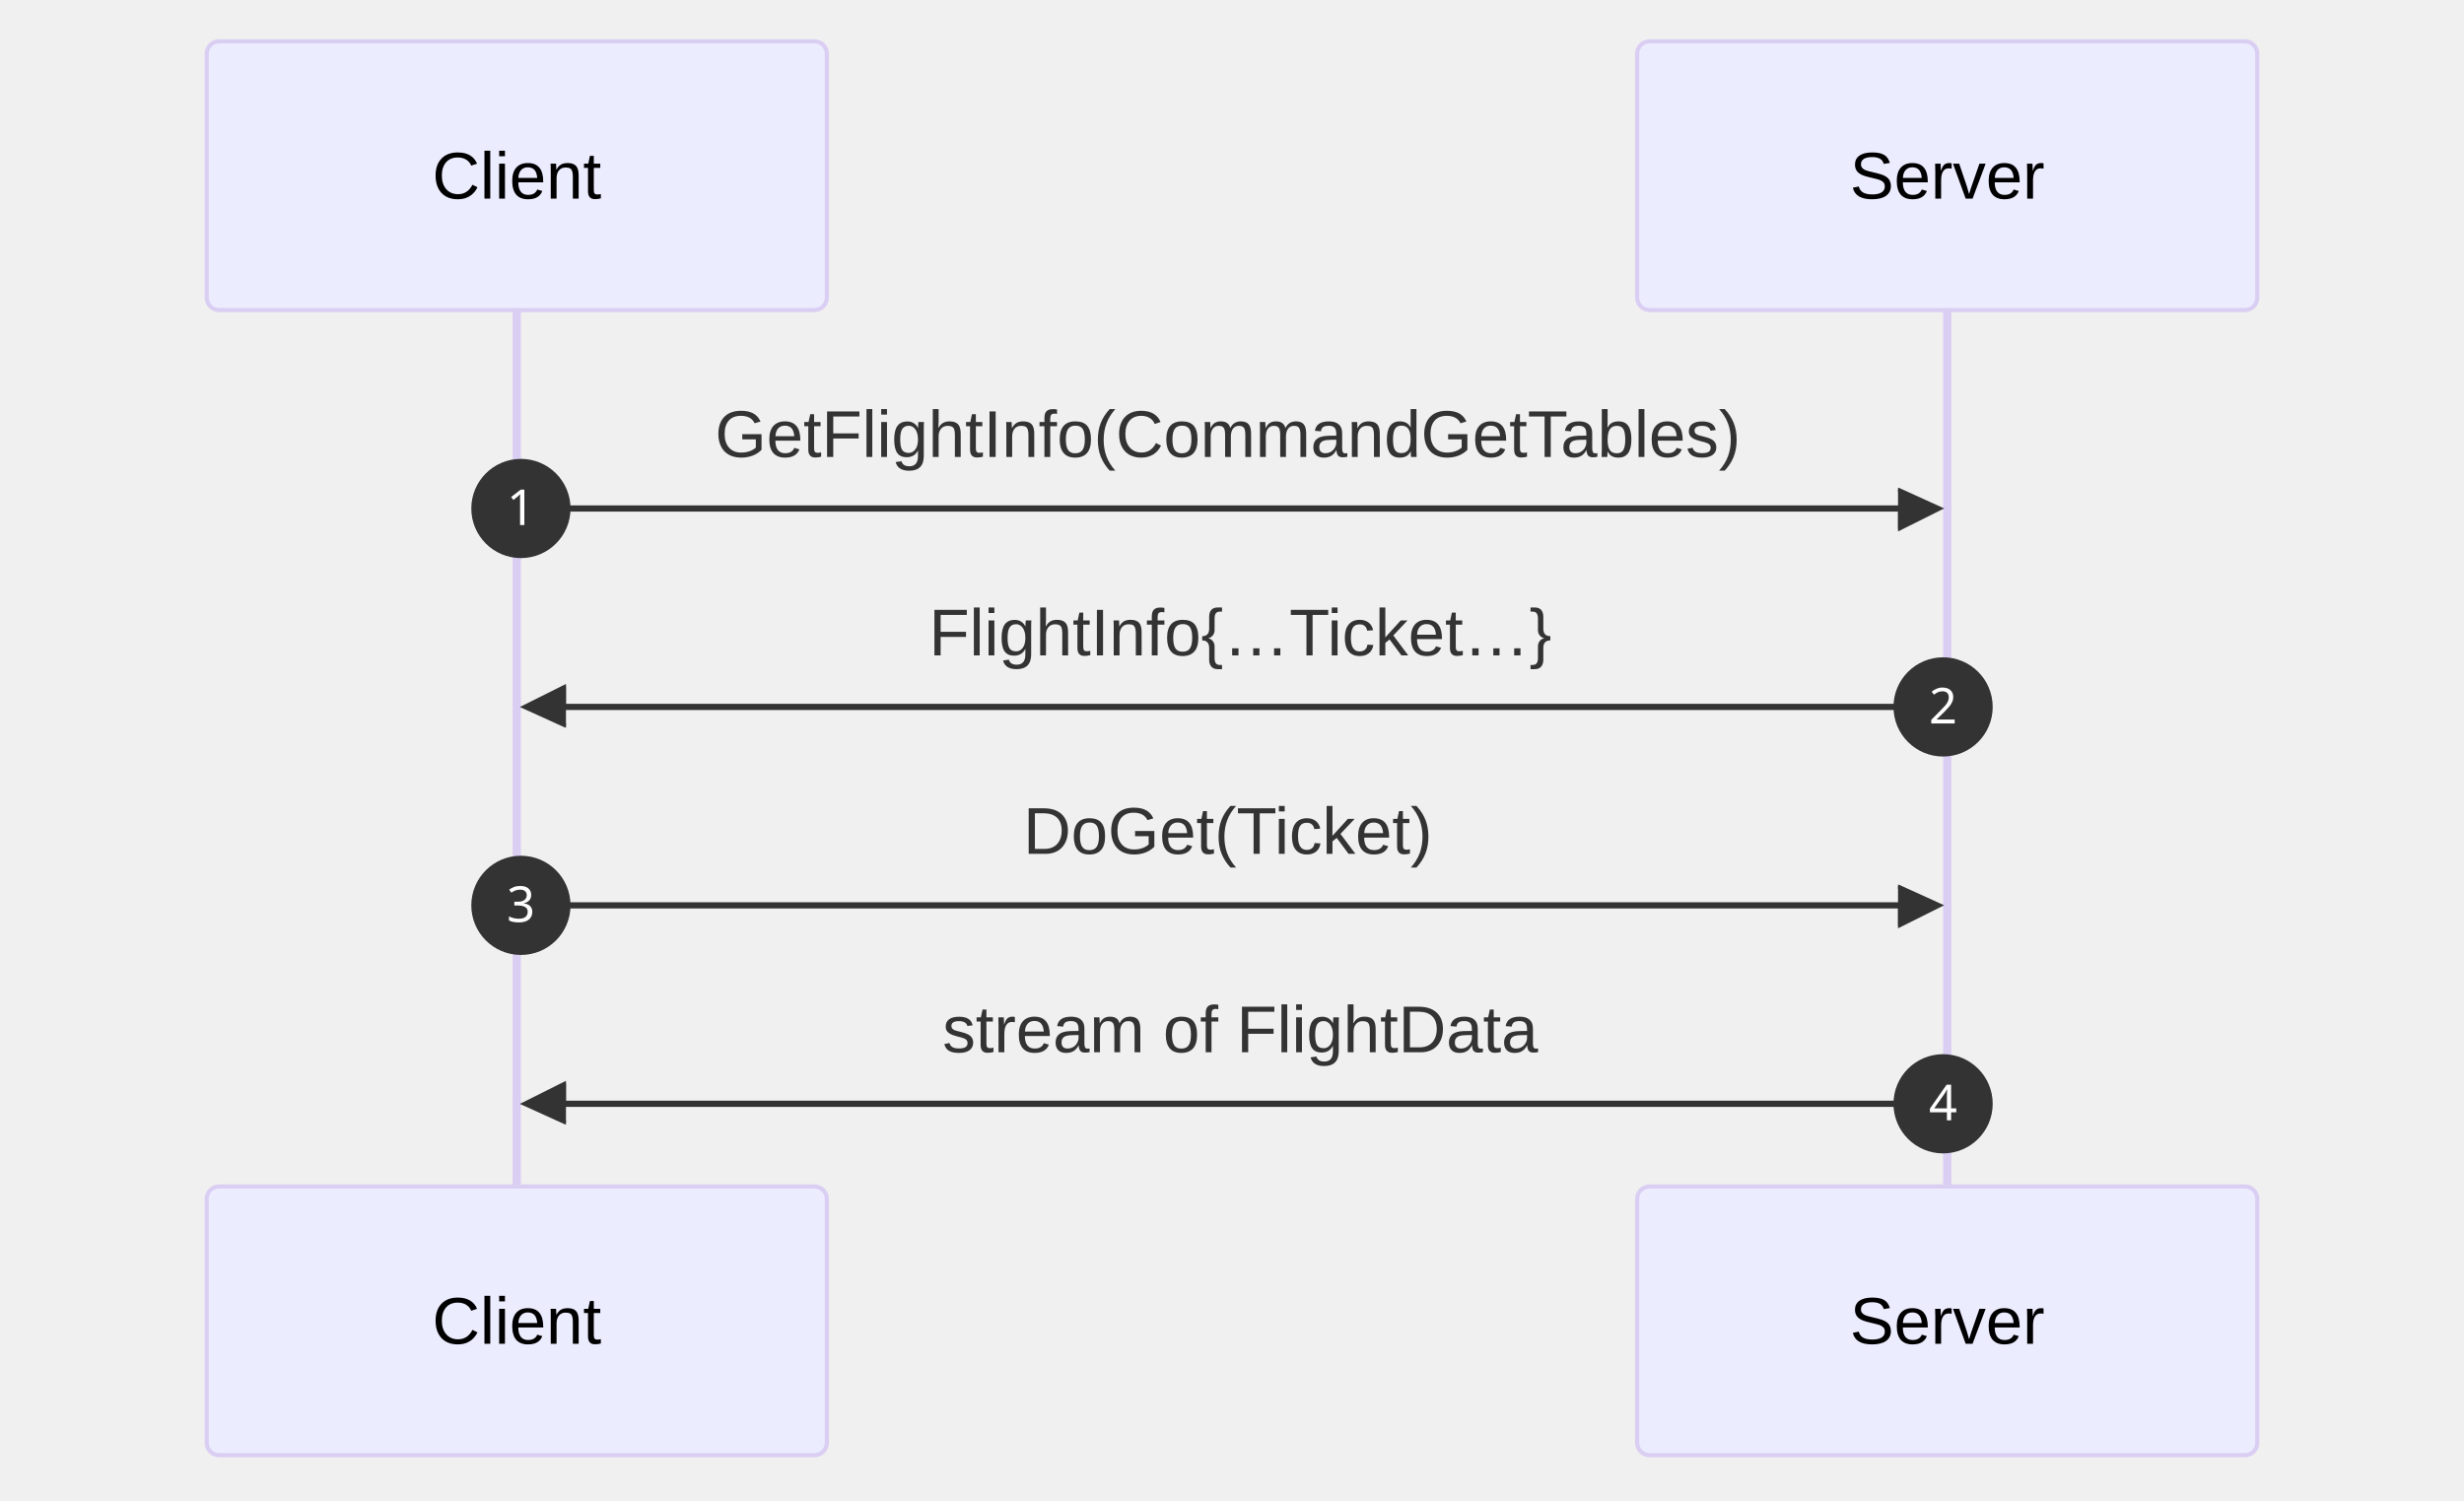
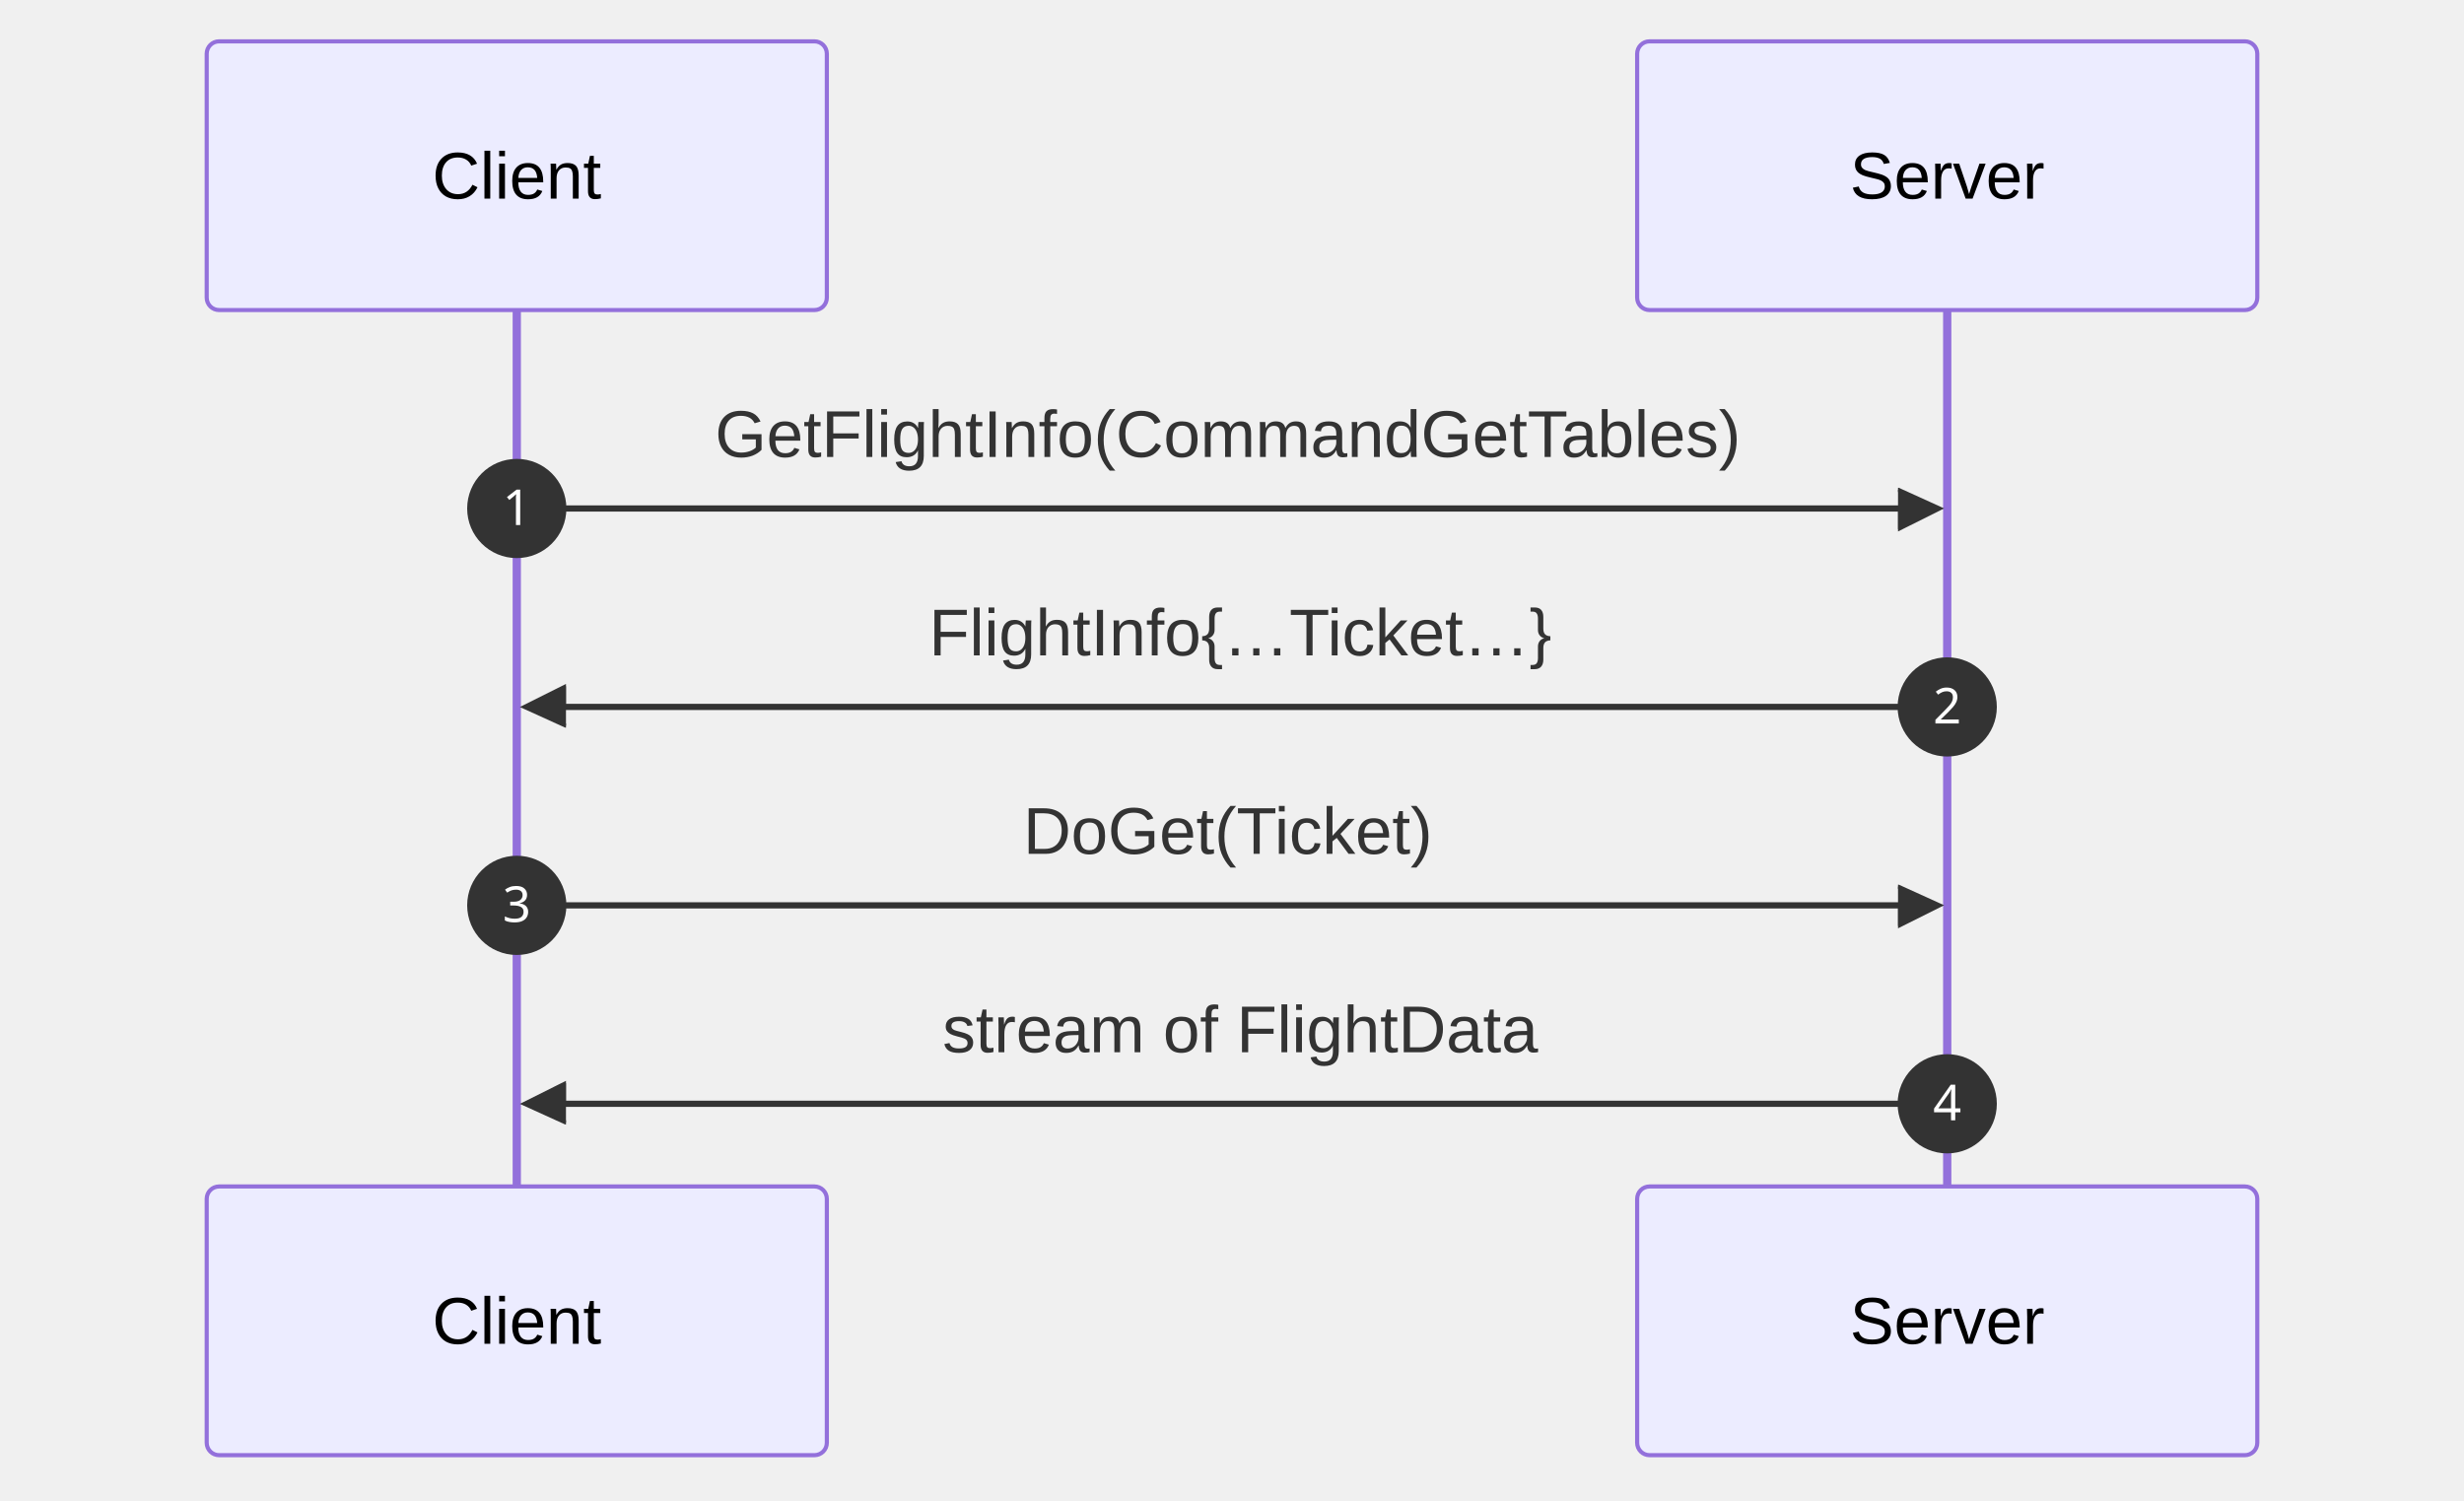
<svg xmlns="http://www.w3.org/2000/svg" id="my-svg" width="100%" style="max-width: 596px; background-color: white;" viewBox="-50 -10 596 363" role="graphics-document document" aria-roledescription="sequence">
  <g>
    <rect x="346" y="277" fill="#eaeaea" stroke="#666" width="150" height="65" name="Server" rx="3" ry="3" class="actor actor-bottom" />
    <text x="421" y="309.5" dominant-baseline="central" alignment-baseline="central" class="actor actor-box" style="text-anchor: middle; font-size: 16px; font-weight: 400;">
      <tspan x="421" dy="0">Server</tspan>
    </text>
  </g>
  <g>
    <rect x="0" y="277" fill="#eaeaea" stroke="#666" width="150" height="65" name="Client" rx="3" ry="3" class="actor actor-bottom" />
    <text x="75" y="309.5" dominant-baseline="central" alignment-baseline="central" class="actor actor-box" style="text-anchor: middle; font-size: 16px; font-weight: 400;">
      <tspan x="75" dy="0">Client</tspan>
    </text>
  </g>
  <g>
-     <line id="actor1" x1="421" y1="65" x2="421" y2="277" class="actor-line 200" stroke-width="0.5px" stroke="#999" name="Server" />
-     <g id="root-1">
+     <line id="actor1" x1="421" y1="65" x2="421" y2="277" class="actor-line 200" stroke-width="0.5px" stroke="#999" name="Server" data-et="life-line" data-id="Server" />
+     <g id="root-1" data-et="participant" data-type="participant" data-id="Server">
      <rect x="346" y="0" fill="#eaeaea" stroke="#666" width="150" height="65" name="Server" rx="3" ry="3" class="actor actor-top" />
      <text x="421" y="32.5" dominant-baseline="central" alignment-baseline="central" class="actor actor-box" style="text-anchor: middle; font-size: 16px; font-weight: 400;">
        <tspan x="421" dy="0">Server</tspan>
      </text>
    </g>
  </g>
  <g>
-     <line id="actor0" x1="75" y1="65" x2="75" y2="277" class="actor-line 200" stroke-width="0.5px" stroke="#999" name="Client" />
-     <g id="root-0">
+     <line id="actor0" x1="75" y1="65" x2="75" y2="277" class="actor-line 200" stroke-width="0.5px" stroke="#999" name="Client" data-et="life-line" data-id="Client" />
+     <g id="root-0" data-et="participant" data-type="participant" data-id="Client">
      <rect x="0" y="0" fill="#eaeaea" stroke="#666" width="150" height="65" name="Client" rx="3" ry="3" class="actor actor-top" />
      <text x="75" y="32.5" dominant-baseline="central" alignment-baseline="central" class="actor actor-box" style="text-anchor: middle; font-size: 16px; font-weight: 400;">
        <tspan x="75" dy="0">Client</tspan>
      </text>
    </g>
  </g>
-   <style>#my-svg{font-family:"trebuchet ms",verdana,arial,sans-serif;font-size:16px;fill:#333;}@keyframes edge-animation-frame{from{stroke-dashoffset:0;}}@keyframes dash{to{stroke-dashoffset:0;}}#my-svg .edge-animation-slow{stroke-dasharray:9,5!important;stroke-dashoffset:900;animation:dash 50s linear infinite;stroke-linecap:round;}#my-svg .edge-animation-fast{stroke-dasharray:9,5!important;stroke-dashoffset:900;animation:dash 20s linear infinite;stroke-linecap:round;}#my-svg .error-icon{fill:#552222;}#my-svg .error-text{fill:#552222;stroke:#552222;}#my-svg .edge-thickness-normal{stroke-width:1px;}#my-svg .edge-thickness-thick{stroke-width:3.5px;}#my-svg .edge-pattern-solid{stroke-dasharray:0;}#my-svg .edge-thickness-invisible{stroke-width:0;fill:none;}#my-svg .edge-pattern-dashed{stroke-dasharray:3;}#my-svg .edge-pattern-dotted{stroke-dasharray:2;}#my-svg .marker{fill:#333333;stroke:#333333;}#my-svg .marker.cross{stroke:#333333;}#my-svg svg{font-family:"trebuchet ms",verdana,arial,sans-serif;font-size:16px;}#my-svg p{margin:0;}#my-svg .actor{stroke:hsl(259.626, 59.777%, 87.902%);fill:#ECECFF;}#my-svg text.actor&gt;tspan{fill:black;stroke:none;}#my-svg .actor-line{stroke:hsl(259.626, 59.777%, 87.902%);}#my-svg .innerArc{stroke-width:1.5;stroke-dasharray:none;}#my-svg .messageLine0{stroke-width:1.5;stroke-dasharray:none;stroke:#333;}#my-svg .messageLine1{stroke-width:1.5;stroke-dasharray:2,2;stroke:#333;}#my-svg #arrowhead path{fill:#333;stroke:#333;}#my-svg .sequenceNumber{fill:white;}#my-svg #sequencenumber{fill:#333;}#my-svg #crosshead path{fill:#333;stroke:#333;}#my-svg .messageText{fill:#333;stroke:none;}#my-svg .labelBox{stroke:hsl(259.626, 59.777%, 87.902%);fill:#ECECFF;}#my-svg .labelText,#my-svg .labelText&gt;tspan{fill:black;stroke:none;}#my-svg .loopText,#my-svg .loopText&gt;tspan{fill:black;stroke:none;}#my-svg .loopLine{stroke-width:2px;stroke-dasharray:2,2;stroke:hsl(259.626, 59.777%, 87.902%);fill:hsl(259.626, 59.777%, 87.902%);}#my-svg .note{stroke:#aaaa33;fill:#fff5ad;}#my-svg .noteText,#my-svg .noteText&gt;tspan{fill:black;stroke:none;}#my-svg .activation0{fill:#f4f4f4;stroke:#666;}#my-svg .activation1{fill:#f4f4f4;stroke:#666;}#my-svg .activation2{fill:#f4f4f4;stroke:#666;}#my-svg .actorPopupMenu{position:absolute;}#my-svg .actorPopupMenuPanel{position:absolute;fill:#ECECFF;box-shadow:0px 8px 16px 0px rgba(0,0,0,0.2);filter:drop-shadow(3px 5px 2px rgb(0 0 0 / 0.4));}#my-svg .actor-man line{stroke:hsl(259.626, 59.777%, 87.902%);fill:#ECECFF;}#my-svg .actor-man circle,#my-svg line{stroke:hsl(259.626, 59.777%, 87.902%);fill:#ECECFF;stroke-width:2px;}#my-svg :root{--mermaid-font-family:"trebuchet ms",verdana,arial,sans-serif;}</style>
+   <style>#my-svg{font-family:"trebuchet ms",verdana,arial,sans-serif;font-size:16px;fill:#333;}@keyframes edge-animation-frame{from{stroke-dashoffset:0;}}@keyframes dash{to{stroke-dashoffset:0;}}#my-svg .edge-animation-slow{stroke-dasharray:9,5!important;stroke-dashoffset:900;animation:dash 50s linear infinite;stroke-linecap:round;}#my-svg .edge-animation-fast{stroke-dasharray:9,5!important;stroke-dashoffset:900;animation:dash 20s linear infinite;stroke-linecap:round;}#my-svg .error-icon{fill:#552222;}#my-svg .error-text{fill:#552222;stroke:#552222;}#my-svg .edge-thickness-normal{stroke-width:1px;}#my-svg .edge-thickness-thick{stroke-width:3.5px;}#my-svg .edge-pattern-solid{stroke-dasharray:0;}#my-svg .edge-thickness-invisible{stroke-width:0;fill:none;}#my-svg .edge-pattern-dashed{stroke-dasharray:3;}#my-svg .edge-pattern-dotted{stroke-dasharray:2;}#my-svg .marker{fill:#333333;stroke:#333333;}#my-svg .marker.cross{stroke:#333333;}#my-svg svg{font-family:"trebuchet ms",verdana,arial,sans-serif;font-size:16px;}#my-svg p{margin:0;}#my-svg .actor{stroke:#9370DB;fill:#ECECFF;stroke-width:1;}#my-svg rect.actor.outer-path[data-look="neo"]{filter:drop-shadow(1px 2px 2px rgba(185, 185, 185, 1));}#my-svg rect.note[data-look="neo"]{stroke:#aaaa33;fill:#fff5ad;filter:drop-shadow(1px 2px 2px rgba(185, 185, 185, 1));}#my-svg text.actor&gt;tspan{fill:black;stroke:none;}#my-svg .actor-line{stroke:#9370DB;}#my-svg .innerArc{stroke-width:1.5;stroke-dasharray:none;}#my-svg .messageLine0{stroke-width:1.5;stroke-dasharray:none;stroke:#333;}#my-svg .messageLine1{stroke-width:1.5;stroke-dasharray:2,2;stroke:#333;}#my-svg [id$="-arrowhead"] path{fill:#333;stroke:#333;}#my-svg .sequenceNumber{fill:white;}#my-svg [id$="-sequencenumber"]{fill:#333;}#my-svg [id$="-crosshead"] path{fill:#333;stroke:#333;}#my-svg .messageText{fill:#333;stroke:none;}#my-svg .labelBox{stroke:#9370DB;fill:#ECECFF;filter:none;}#my-svg .labelText,#my-svg .labelText&gt;tspan{fill:black;stroke:none;}#my-svg .loopText,#my-svg .loopText&gt;tspan{fill:black;stroke:none;}#my-svg .loopLine{stroke-width:2px;stroke-dasharray:2,2;stroke:#9370DB;fill:#9370DB;}#my-svg .note{stroke:#aaaa33;fill:#fff5ad;}#my-svg .noteText,#my-svg .noteText&gt;tspan{fill:black;stroke:none;font-weight:normal;}#my-svg .activation0{fill:#f4f4f4;stroke:#666;}#my-svg .activation1{fill:#f4f4f4;stroke:#666;}#my-svg .activation2{fill:#f4f4f4;stroke:#666;}#my-svg .actorPopupMenu{position:absolute;}#my-svg .actorPopupMenuPanel{position:absolute;fill:#ECECFF;box-shadow:0px 8px 16px 0px rgba(0,0,0,0.2);filter:drop-shadow(3px 5px 2px rgb(0 0 0 / 0.4));}#my-svg .actor-man circle,#my-svg line{fill:#ECECFF;stroke-width:2px;}#my-svg g rect.rect{filter:drop-shadow(1px 2px 2px rgba(185, 185, 185, 1));stroke:#9370DB;}#my-svg .node .neo-node{stroke:#9370DB;}#my-svg [data-look="neo"].node rect,#my-svg [data-look="neo"].cluster rect,#my-svg [data-look="neo"].node polygon{stroke:#9370DB;filter:drop-shadow(1px 2px 2px rgba(185, 185, 185, 1));}#my-svg [data-look="neo"].node path{stroke:#9370DB;stroke-width:1px;}#my-svg [data-look="neo"].node .outer-path{filter:drop-shadow(1px 2px 2px rgba(185, 185, 185, 1));}#my-svg [data-look="neo"].node .neo-line path{stroke:#9370DB;filter:none;}#my-svg [data-look="neo"].node circle{stroke:#9370DB;filter:drop-shadow(1px 2px 2px rgba(185, 185, 185, 1));}#my-svg [data-look="neo"].node circle .state-start{fill:#000000;}#my-svg [data-look="neo"].icon-shape .icon{fill:#9370DB;filter:drop-shadow(1px 2px 2px rgba(185, 185, 185, 1));}#my-svg [data-look="neo"].icon-shape .icon-neo path{stroke:#9370DB;filter:drop-shadow(1px 2px 2px rgba(185, 185, 185, 1));}#my-svg :root{--mermaid-font-family:"trebuchet ms",verdana,arial,sans-serif;}</style>
  <g />
  <defs>
-     <symbol id="computer" width="24" height="24">
+     <symbol id="my-svg-computer" width="24" height="24">
      <path transform="scale(.5)" d="M2 2v13h20v-13h-20zm18 11h-16v-9h16v9zm-10.228 6l.466-1h3.524l.467 1h-4.457zm14.228 3h-24l2-6h2.104l-1.33 4h18.45l-1.297-4h2.073l2 6zm-5-10h-14v-7h14v7z" />
    </symbol>
  </defs>
  <defs>
-     <symbol id="database" fill-rule="evenodd" clip-rule="evenodd">
+     <symbol id="my-svg-database" fill-rule="evenodd" clip-rule="evenodd">
      <path transform="scale(.5)" d="M12.258.001l.256.004.255.005.253.008.251.01.249.012.247.015.246.016.242.019.241.02.239.023.236.024.233.027.231.028.229.031.225.032.223.034.22.036.217.038.214.04.211.041.208.043.205.045.201.046.198.048.194.05.191.051.187.053.183.054.18.056.175.057.172.059.168.06.163.061.16.063.155.064.15.066.074.033.073.033.071.034.07.034.069.035.068.035.067.035.066.035.064.036.064.036.062.036.06.036.06.037.058.037.058.037.055.038.055.038.053.038.052.038.051.039.05.039.048.039.047.039.045.04.044.04.043.04.041.04.04.041.039.041.037.041.036.041.034.041.033.042.032.042.03.042.029.042.027.042.026.043.024.043.023.043.021.043.02.043.018.044.017.043.015.044.013.044.012.044.011.045.009.044.007.045.006.045.004.045.002.045.001.045v17l-.001.045-.002.045-.004.045-.006.045-.007.045-.009.044-.011.045-.012.044-.013.044-.015.044-.017.043-.018.044-.02.043-.021.043-.023.043-.024.043-.026.043-.027.042-.029.042-.03.042-.032.042-.033.042-.034.041-.036.041-.037.041-.039.041-.04.041-.041.04-.043.04-.044.04-.045.04-.047.039-.048.039-.05.039-.051.039-.052.038-.053.038-.055.038-.055.038-.058.037-.058.037-.06.037-.06.036-.062.036-.064.036-.064.036-.066.035-.067.035-.068.035-.069.035-.07.034-.071.034-.073.033-.074.033-.15.066-.155.064-.16.063-.163.061-.168.06-.172.059-.175.057-.18.056-.183.054-.187.053-.191.051-.194.05-.198.048-.201.046-.205.045-.208.043-.211.041-.214.04-.217.038-.22.036-.223.034-.225.032-.229.031-.231.028-.233.027-.236.024-.239.023-.241.02-.242.019-.246.016-.247.015-.249.012-.251.01-.253.008-.255.005-.256.004-.258.001-.258-.001-.256-.004-.255-.005-.253-.008-.251-.01-.249-.012-.247-.015-.245-.016-.243-.019-.241-.02-.238-.023-.236-.024-.234-.027-.231-.028-.228-.031-.226-.032-.223-.034-.22-.036-.217-.038-.214-.04-.211-.041-.208-.043-.204-.045-.201-.046-.198-.048-.195-.05-.19-.051-.187-.053-.184-.054-.179-.056-.176-.057-.172-.059-.167-.06-.164-.061-.159-.063-.155-.064-.151-.066-.074-.033-.072-.033-.072-.034-.07-.034-.069-.035-.068-.035-.067-.035-.066-.035-.064-.036-.063-.036-.062-.036-.061-.036-.06-.037-.058-.037-.057-.037-.056-.038-.055-.038-.053-.038-.052-.038-.051-.039-.049-.039-.049-.039-.046-.039-.046-.04-.044-.04-.043-.04-.041-.04-.04-.041-.039-.041-.037-.041-.036-.041-.034-.041-.033-.042-.032-.042-.03-.042-.029-.042-.027-.042-.026-.043-.024-.043-.023-.043-.021-.043-.02-.043-.018-.044-.017-.043-.015-.044-.013-.044-.012-.044-.011-.045-.009-.044-.007-.045-.006-.045-.004-.045-.002-.045-.001-.045v-17l.001-.045.002-.045.004-.045.006-.045.007-.045.009-.044.011-.045.012-.044.013-.044.015-.044.017-.043.018-.044.02-.043.021-.043.023-.043.024-.043.026-.043.027-.042.029-.042.03-.042.032-.042.033-.042.034-.041.036-.041.037-.041.039-.041.04-.041.041-.04.043-.04.044-.04.046-.04.046-.039.049-.039.049-.039.051-.039.052-.038.053-.038.055-.038.056-.038.057-.037.058-.037.06-.037.061-.036.062-.036.063-.036.064-.036.066-.035.067-.035.068-.035.069-.035.07-.034.072-.034.072-.033.074-.033.151-.066.155-.064.159-.063.164-.061.167-.06.172-.059.176-.057.179-.056.184-.054.187-.053.19-.051.195-.05.198-.048.201-.046.204-.045.208-.043.211-.041.214-.04.217-.038.22-.036.223-.034.226-.032.228-.031.231-.028.234-.027.236-.024.238-.023.241-.02.243-.019.245-.016.247-.015.249-.012.251-.01.253-.008.255-.005.256-.004.258-.001.258.001zm-9.258 20.499v.01l.001.021.003.021.004.022.005.021.006.022.007.022.009.023.01.022.011.023.012.023.013.023.015.023.016.024.017.023.018.024.019.024.021.024.022.025.023.024.024.025.052.049.056.05.061.051.066.051.07.051.075.051.079.052.084.052.088.052.092.052.097.052.102.051.105.052.11.052.114.051.119.051.123.051.127.05.131.05.135.05.139.048.144.049.147.047.152.047.155.047.16.045.163.045.167.043.171.043.176.041.178.041.183.039.187.039.19.037.194.035.197.035.202.033.204.031.209.03.212.029.216.027.219.025.222.024.226.021.23.02.233.018.236.016.24.015.243.012.246.01.249.008.253.005.256.004.259.001.26-.001.257-.004.254-.005.25-.008.247-.011.244-.012.241-.014.237-.016.233-.018.231-.021.226-.021.224-.024.22-.026.216-.027.212-.028.21-.031.205-.031.202-.034.198-.034.194-.036.191-.037.187-.039.183-.04.179-.04.175-.042.172-.043.168-.044.163-.045.16-.046.155-.046.152-.047.148-.048.143-.049.139-.049.136-.05.131-.05.126-.05.123-.051.118-.052.114-.051.11-.052.106-.052.101-.052.096-.052.092-.052.088-.053.083-.051.079-.052.074-.052.07-.051.065-.051.06-.051.056-.05.051-.05.023-.024.023-.025.021-.024.02-.024.019-.024.018-.024.017-.024.015-.023.014-.024.013-.023.012-.023.01-.023.01-.022.008-.022.006-.022.006-.022.004-.022.004-.021.001-.021.001-.021v-4.127l-.077.055-.08.053-.083.054-.085.053-.087.052-.09.052-.093.051-.095.05-.097.05-.1.049-.102.049-.105.048-.106.047-.109.047-.111.046-.114.045-.115.045-.118.044-.12.043-.122.042-.124.042-.126.041-.128.04-.13.04-.132.038-.134.038-.135.037-.138.037-.139.035-.142.035-.143.034-.144.033-.147.032-.148.031-.15.03-.151.03-.153.029-.154.027-.156.027-.158.026-.159.025-.161.024-.162.023-.163.022-.165.021-.166.02-.167.019-.169.018-.169.017-.171.016-.173.015-.173.014-.175.013-.175.012-.177.011-.178.01-.179.008-.179.008-.181.006-.182.005-.182.004-.184.003-.184.002h-.37l-.184-.002-.184-.003-.182-.004-.182-.005-.181-.006-.179-.008-.179-.008-.178-.01-.176-.011-.176-.012-.175-.013-.173-.014-.172-.015-.171-.016-.17-.017-.169-.018-.167-.019-.166-.02-.165-.021-.163-.022-.162-.023-.161-.024-.159-.025-.157-.026-.156-.027-.155-.027-.153-.029-.151-.03-.15-.03-.148-.031-.146-.032-.145-.033-.143-.034-.141-.035-.14-.035-.137-.037-.136-.037-.134-.038-.132-.038-.13-.04-.128-.04-.126-.041-.124-.042-.122-.042-.12-.044-.117-.043-.116-.045-.113-.045-.112-.046-.109-.047-.106-.047-.105-.048-.102-.049-.1-.049-.097-.05-.095-.05-.093-.052-.09-.051-.087-.052-.085-.053-.083-.054-.08-.054-.077-.054v4.127zm0-5.654v.011l.001.021.003.021.004.021.005.022.006.022.007.022.009.022.01.022.011.023.012.023.013.023.015.024.016.023.017.024.018.024.019.024.021.024.022.024.023.025.024.024.052.05.056.05.061.05.066.051.07.051.075.052.079.051.084.052.088.052.092.052.097.052.102.052.105.052.11.051.114.051.119.052.123.05.127.051.131.05.135.049.139.049.144.048.147.048.152.047.155.046.16.045.163.045.167.044.171.042.176.042.178.04.183.04.187.038.19.037.194.036.197.034.202.033.204.032.209.03.212.028.216.027.219.025.222.024.226.022.23.02.233.018.236.016.24.014.243.012.246.01.249.008.253.006.256.003.259.001.26-.001.257-.003.254-.006.25-.008.247-.01.244-.012.241-.015.237-.016.233-.018.231-.02.226-.022.224-.024.22-.025.216-.027.212-.029.21-.03.205-.032.202-.033.198-.035.194-.036.191-.037.187-.039.183-.039.179-.041.175-.042.172-.043.168-.044.163-.045.16-.045.155-.047.152-.047.148-.048.143-.048.139-.05.136-.049.131-.05.126-.051.123-.051.118-.051.114-.052.11-.052.106-.052.101-.052.096-.052.092-.052.088-.052.083-.052.079-.052.074-.051.07-.052.065-.051.06-.05.056-.051.051-.049.023-.025.023-.024.021-.025.02-.024.019-.024.018-.024.017-.024.015-.023.014-.023.013-.024.012-.022.01-.023.01-.023.008-.022.006-.022.006-.022.004-.021.004-.022.001-.021.001-.021v-4.139l-.077.054-.08.054-.083.054-.085.052-.087.053-.09.051-.093.051-.095.051-.097.05-.1.049-.102.049-.105.048-.106.047-.109.047-.111.046-.114.045-.115.044-.118.044-.12.044-.122.042-.124.042-.126.041-.128.04-.13.039-.132.039-.134.038-.135.037-.138.036-.139.036-.142.035-.143.033-.144.033-.147.033-.148.031-.15.03-.151.03-.153.028-.154.028-.156.027-.158.026-.159.025-.161.024-.162.023-.163.022-.165.021-.166.02-.167.019-.169.018-.169.017-.171.016-.173.015-.173.014-.175.013-.175.012-.177.011-.178.009-.179.009-.179.007-.181.007-.182.005-.182.004-.184.003-.184.002h-.37l-.184-.002-.184-.003-.182-.004-.182-.005-.181-.007-.179-.007-.179-.009-.178-.009-.176-.011-.176-.012-.175-.013-.173-.014-.172-.015-.171-.016-.17-.017-.169-.018-.167-.019-.166-.02-.165-.021-.163-.022-.162-.023-.161-.024-.159-.025-.157-.026-.156-.027-.155-.028-.153-.028-.151-.03-.15-.03-.148-.031-.146-.033-.145-.033-.143-.033-.141-.035-.14-.036-.137-.036-.136-.037-.134-.038-.132-.039-.13-.039-.128-.04-.126-.041-.124-.042-.122-.043-.12-.043-.117-.044-.116-.044-.113-.046-.112-.046-.109-.046-.106-.047-.105-.048-.102-.049-.1-.049-.097-.05-.095-.051-.093-.051-.09-.051-.087-.053-.085-.052-.083-.054-.08-.054-.077-.054v4.139zm0-5.666v.011l.001.02.003.022.004.021.005.022.006.021.007.022.009.023.01.022.011.023.012.023.013.023.015.023.016.024.017.024.018.023.019.024.021.025.022.024.023.024.024.025.052.05.056.05.061.05.066.051.07.051.075.052.079.051.084.052.088.052.092.052.097.052.102.052.105.051.11.052.114.051.119.051.123.051.127.05.131.05.135.05.139.049.144.048.147.048.152.047.155.046.16.045.163.045.167.043.171.043.176.042.178.04.183.04.187.038.19.037.194.036.197.034.202.033.204.032.209.03.212.028.216.027.219.025.222.024.226.021.23.02.233.018.236.017.24.014.243.012.246.01.249.008.253.006.256.003.259.001.26-.001.257-.003.254-.006.25-.008.247-.01.244-.013.241-.014.237-.016.233-.018.231-.02.226-.022.224-.024.22-.025.216-.027.212-.029.21-.03.205-.032.202-.033.198-.035.194-.036.191-.037.187-.039.183-.039.179-.041.175-.042.172-.043.168-.044.163-.045.16-.045.155-.047.152-.047.148-.048.143-.049.139-.049.136-.049.131-.051.126-.05.123-.051.118-.052.114-.051.11-.052.106-.052.101-.052.096-.052.092-.052.088-.052.083-.052.079-.052.074-.052.07-.051.065-.051.06-.051.056-.05.051-.049.023-.025.023-.025.021-.024.02-.024.019-.024.018-.024.017-.024.015-.023.014-.024.013-.023.012-.023.01-.022.01-.023.008-.022.006-.022.006-.022.004-.022.004-.021.001-.021.001-.021v-4.153l-.077.054-.08.054-.083.053-.085.053-.087.053-.09.051-.093.051-.095.051-.097.05-.1.049-.102.048-.105.048-.106.048-.109.046-.111.046-.114.046-.115.044-.118.044-.12.043-.122.043-.124.042-.126.041-.128.04-.13.039-.132.039-.134.038-.135.037-.138.036-.139.036-.142.034-.143.034-.144.033-.147.032-.148.032-.15.03-.151.03-.153.028-.154.028-.156.027-.158.026-.159.024-.161.024-.162.023-.163.023-.165.021-.166.02-.167.019-.169.018-.169.017-.171.016-.173.015-.173.014-.175.013-.175.012-.177.01-.178.01-.179.009-.179.007-.181.006-.182.006-.182.004-.184.003-.184.001-.185.001-.185-.001-.184-.001-.184-.003-.182-.004-.182-.006-.181-.006-.179-.007-.179-.009-.178-.01-.176-.01-.176-.012-.175-.013-.173-.014-.172-.015-.171-.016-.17-.017-.169-.018-.167-.019-.166-.02-.165-.021-.163-.023-.162-.023-.161-.024-.159-.024-.157-.026-.156-.027-.155-.028-.153-.028-.151-.03-.15-.03-.148-.032-.146-.032-.145-.033-.143-.034-.141-.034-.14-.036-.137-.036-.136-.037-.134-.038-.132-.039-.13-.039-.128-.041-.126-.041-.124-.041-.122-.043-.12-.043-.117-.044-.116-.044-.113-.046-.112-.046-.109-.046-.106-.048-.105-.048-.102-.048-.1-.05-.097-.049-.095-.051-.093-.051-.09-.052-.087-.052-.085-.053-.083-.053-.08-.054-.077-.054v4.153zm8.74-8.179l-.257.004-.254.005-.25.008-.247.011-.244.012-.241.014-.237.016-.233.018-.231.021-.226.022-.224.023-.22.026-.216.027-.212.028-.21.031-.205.032-.202.033-.198.034-.194.036-.191.038-.187.038-.183.04-.179.041-.175.042-.172.043-.168.043-.163.045-.16.046-.155.046-.152.048-.148.048-.143.048-.139.049-.136.05-.131.05-.126.051-.123.051-.118.051-.114.052-.11.052-.106.052-.101.052-.096.052-.092.052-.088.052-.083.052-.079.052-.074.051-.07.052-.065.051-.06.05-.056.05-.051.05-.023.025-.023.024-.021.024-.02.025-.019.024-.018.024-.017.023-.015.024-.014.023-.013.023-.012.023-.01.023-.01.022-.008.022-.006.023-.006.021-.004.022-.004.021-.001.021-.001.021.001.021.001.021.004.021.004.022.006.021.006.023.008.022.01.022.01.023.012.023.013.023.014.023.015.024.017.023.018.024.019.024.02.025.021.024.023.024.023.025.051.05.056.05.06.05.065.051.07.052.074.051.079.052.083.052.088.052.092.052.096.052.101.052.106.052.11.052.114.052.118.051.123.051.126.051.131.05.136.05.139.049.143.048.148.048.152.048.155.046.16.046.163.045.168.043.172.043.175.042.179.041.183.04.187.038.191.038.194.036.198.034.202.033.205.032.21.031.212.028.216.027.22.026.224.023.226.022.231.021.233.018.237.016.241.014.244.012.247.011.25.008.254.005.257.004.26.001.26-.001.257-.004.254-.005.25-.008.247-.011.244-.012.241-.014.237-.016.233-.018.231-.021.226-.022.224-.023.22-.026.216-.027.212-.028.21-.031.205-.032.202-.033.198-.034.194-.036.191-.038.187-.038.183-.04.179-.041.175-.042.172-.043.168-.043.163-.045.16-.046.155-.046.152-.048.148-.048.143-.048.139-.049.136-.05.131-.05.126-.051.123-.051.118-.051.114-.052.11-.052.106-.052.101-.052.096-.052.092-.052.088-.052.083-.052.079-.052.074-.051.07-.052.065-.051.06-.05.056-.05.051-.05.023-.025.023-.024.021-.024.02-.025.019-.024.018-.024.017-.023.015-.024.014-.023.013-.023.012-.023.01-.023.01-.022.008-.022.006-.023.006-.021.004-.022.004-.021.001-.021.001-.021-.001-.021-.001-.021-.004-.021-.004-.022-.006-.021-.006-.023-.008-.022-.01-.022-.01-.023-.012-.023-.013-.023-.014-.023-.015-.024-.017-.023-.018-.024-.019-.024-.02-.025-.021-.024-.023-.024-.023-.025-.051-.05-.056-.05-.06-.05-.065-.051-.07-.052-.074-.051-.079-.052-.083-.052-.088-.052-.092-.052-.096-.052-.101-.052-.106-.052-.11-.052-.114-.052-.118-.051-.123-.051-.126-.051-.131-.05-.136-.05-.139-.049-.143-.048-.148-.048-.152-.048-.155-.046-.16-.046-.163-.045-.168-.043-.172-.043-.175-.042-.179-.041-.183-.04-.187-.038-.191-.038-.194-.036-.198-.034-.202-.033-.205-.032-.21-.031-.212-.028-.216-.027-.22-.026-.224-.023-.226-.022-.231-.021-.233-.018-.237-.016-.241-.014-.244-.012-.247-.011-.25-.008-.254-.005-.257-.004-.26-.001-.26.001z" />
    </symbol>
  </defs>
  <defs>
-     <symbol id="clock" width="24" height="24">
+     <symbol id="my-svg-clock" width="24" height="24">
      <path transform="scale(.5)" d="M12 2c5.514 0 10 4.486 10 10s-4.486 10-10 10-10-4.486-10-10 4.486-10 10-10zm0-2c-6.627 0-12 5.373-12 12s5.373 12 12 12 12-5.373 12-12-5.373-12-12-12zm5.848 12.459c.202.038.202.333.001.372-1.907.361-6.045 1.111-6.547 1.111-.719 0-1.301-.582-1.301-1.301 0-.512.77-5.447 1.125-7.445.034-.192.312-.181.343.014l.985 6.238 5.394 1.011z" />
    </symbol>
  </defs>
  <defs>
-     <marker id="arrowhead" refX="7.9" refY="5" markerUnits="userSpaceOnUse" markerWidth="12" markerHeight="12" orient="auto-start-reverse">
+     <marker id="my-svg-arrowhead" refX="7.9" refY="5" markerUnits="userSpaceOnUse" markerWidth="12" markerHeight="12" orient="auto-start-reverse">
      <path d="M -1 0 L 10 5 L 0 10 z" />
    </marker>
  </defs>
  <defs>
-     <marker id="crosshead" markerWidth="15" markerHeight="8" orient="auto" refX="4" refY="4.5">
+     <marker id="my-svg-crosshead" markerWidth="15" markerHeight="8" orient="auto" refX="4" refY="4.5">
      <path fill="none" stroke="#000000" stroke-width="1pt" d="M 1,2 L 6,7 M 6,2 L 1,7" style="stroke-dasharray: 0, 0;" />
    </marker>
  </defs>
  <defs>
-     <marker id="filled-head" refX="15.5" refY="7" markerWidth="20" markerHeight="28" orient="auto">
+     <marker id="my-svg-filled-head" refX="15.5" refY="7" markerWidth="20" markerHeight="28" orient="auto">
      <path d="M 18,7 L9,13 L14,7 L9,1 Z" />
    </marker>
  </defs>
  <defs>
-     <marker id="sequencenumber" refX="15" refY="15" markerWidth="60" markerHeight="40" orient="auto">
+     <marker id="my-svg-sequencenumber" refX="15" refY="15" markerWidth="60" markerHeight="40" orient="auto">
      <circle cx="15" cy="15" r="6" />
    </marker>
  </defs>
+   <defs>
+     <marker id="my-svg-solidTopArrowHead" refX="7.9" refY="7.25" markerUnits="userSpaceOnUse" markerWidth="12" markerHeight="12" orient="auto-start-reverse">
+       <path d="M 0 0 L 10 8 L 0 8 z" />
+     </marker>
+   </defs>
+   <defs>
+     <marker id="my-svg-solidBottomArrowHead" refX="7.9" refY="0.75" markerUnits="userSpaceOnUse" markerWidth="12" markerHeight="12" orient="auto-start-reverse">
+       <path d="M 0 0 L 10 0 L 0 8 z" />
+     </marker>
+   </defs>
+   <defs>
+     <marker id="my-svg-stickTopArrowHead" refX="7.5" refY="7" markerUnits="userSpaceOnUse" markerWidth="12" markerHeight="12" orient="auto-start-reverse">
+       <path d="M 0 0 L 7 7" stroke="black" stroke-width="1.5" fill="none" />
+     </marker>
+   </defs>
+   <defs>
+     <marker id="my-svg-stickBottomArrowHead" refX="7.5" refY="0" markerUnits="userSpaceOnUse" markerWidth="12" markerHeight="12" orient="auto-start-reverse">
+       <path d="M 0 7 L 7 0" stroke="black" stroke-width="1.5" fill="none" />
+     </marker>
+   </defs>
  <text x="247" y="80" text-anchor="middle" dominant-baseline="middle" alignment-baseline="middle" class="messageText" dy="1em" style="font-size: 16px; font-weight: 400;">GetFlightInfo(CommandGetTables)</text>
-   <line x1="76" y1="113" x2="417" y2="113" class="messageLine0" stroke-width="2" stroke="none" marker-end="url(#arrowhead)" style="fill: none;" />
-   <line x1="76" y1="113" x2="76" y2="113" stroke-width="0" marker-start="url(#sequencenumber)" />
-   <text x="76" y="117" font-family="sans-serif" font-size="12px" text-anchor="middle" class="sequenceNumber">1</text>
+   <line x1="82" y1="113" x2="417" y2="113" class="messageLine0" data-et="message" data-id="i1" data-from="Client" data-to="Server" stroke-width="2" stroke="none" marker-end="url(#my-svg-arrowhead)" style="fill: none;" />
+   <line x1="75" y1="113" x2="75" y2="113" stroke-width="0" marker-start="url(#my-svg-sequencenumber)" />
+   <text x="75" y="117" font-family="sans-serif" font-size="12px" text-anchor="middle" class="sequenceNumber">1</text>
  <text x="250" y="128" text-anchor="middle" dominant-baseline="middle" alignment-baseline="middle" class="messageText" dy="1em" style="font-size: 16px; font-weight: 400;">FlightInfo{…Ticket…}</text>
-   <line x1="420" y1="161" x2="79" y2="161" class="messageLine0" stroke-width="2" stroke="none" marker-end="url(#arrowhead)" style="fill: none;" />
-   <line x1="420" y1="161" x2="420" y2="161" stroke-width="0" marker-start="url(#sequencenumber)" />
-   <text x="420" y="165" font-family="sans-serif" font-size="12px" text-anchor="middle" class="sequenceNumber">2</text>
+   <line x1="426" y1="161" x2="79" y2="161" class="messageLine0" data-et="message" data-id="i2" data-from="Server" data-to="Client" stroke-width="2" stroke="none" marker-end="url(#my-svg-arrowhead)" style="fill: none;" />
+   <line x1="421" y1="161" x2="421" y2="161" stroke-width="0" marker-start="url(#my-svg-sequencenumber)" />
+   <text x="421" y="165" font-family="sans-serif" font-size="12px" text-anchor="middle" class="sequenceNumber">2</text>
  <text x="247" y="176" text-anchor="middle" dominant-baseline="middle" alignment-baseline="middle" class="messageText" dy="1em" style="font-size: 16px; font-weight: 400;">DoGet(Ticket)</text>
-   <line x1="76" y1="209" x2="417" y2="209" class="messageLine0" stroke-width="2" stroke="none" marker-end="url(#arrowhead)" style="fill: none;" />
-   <line x1="76" y1="209" x2="76" y2="209" stroke-width="0" marker-start="url(#sequencenumber)" />
-   <text x="76" y="213" font-family="sans-serif" font-size="12px" text-anchor="middle" class="sequenceNumber">3</text>
+   <line x1="82" y1="209" x2="417" y2="209" class="messageLine0" data-et="message" data-id="i3" data-from="Client" data-to="Server" stroke-width="2" stroke="none" marker-end="url(#my-svg-arrowhead)" style="fill: none;" />
+   <line x1="75" y1="209" x2="75" y2="209" stroke-width="0" marker-start="url(#my-svg-sequencenumber)" />
+   <text x="75" y="213" font-family="sans-serif" font-size="12px" text-anchor="middle" class="sequenceNumber">3</text>
  <text x="250" y="224" text-anchor="middle" dominant-baseline="middle" alignment-baseline="middle" class="messageText" dy="1em" style="font-size: 16px; font-weight: 400;">stream of FlightData</text>
-   <line x1="420" y1="257" x2="79" y2="257" class="messageLine0" stroke-width="2" stroke="none" marker-end="url(#arrowhead)" style="fill: none;" />
-   <line x1="420" y1="257" x2="420" y2="257" stroke-width="0" marker-start="url(#sequencenumber)" />
-   <text x="420" y="261" font-family="sans-serif" font-size="12px" text-anchor="middle" class="sequenceNumber">4</text>
+   <line x1="426" y1="257" x2="79" y2="257" class="messageLine0" data-et="message" data-id="i4" data-from="Server" data-to="Client" stroke-width="2" stroke="none" marker-end="url(#my-svg-arrowhead)" style="fill: none;" />
+   <line x1="421" y1="257" x2="421" y2="257" stroke-width="0" marker-start="url(#my-svg-sequencenumber)" />
+   <text x="421" y="261" font-family="sans-serif" font-size="12px" text-anchor="middle" class="sequenceNumber">4</text>
</svg>
